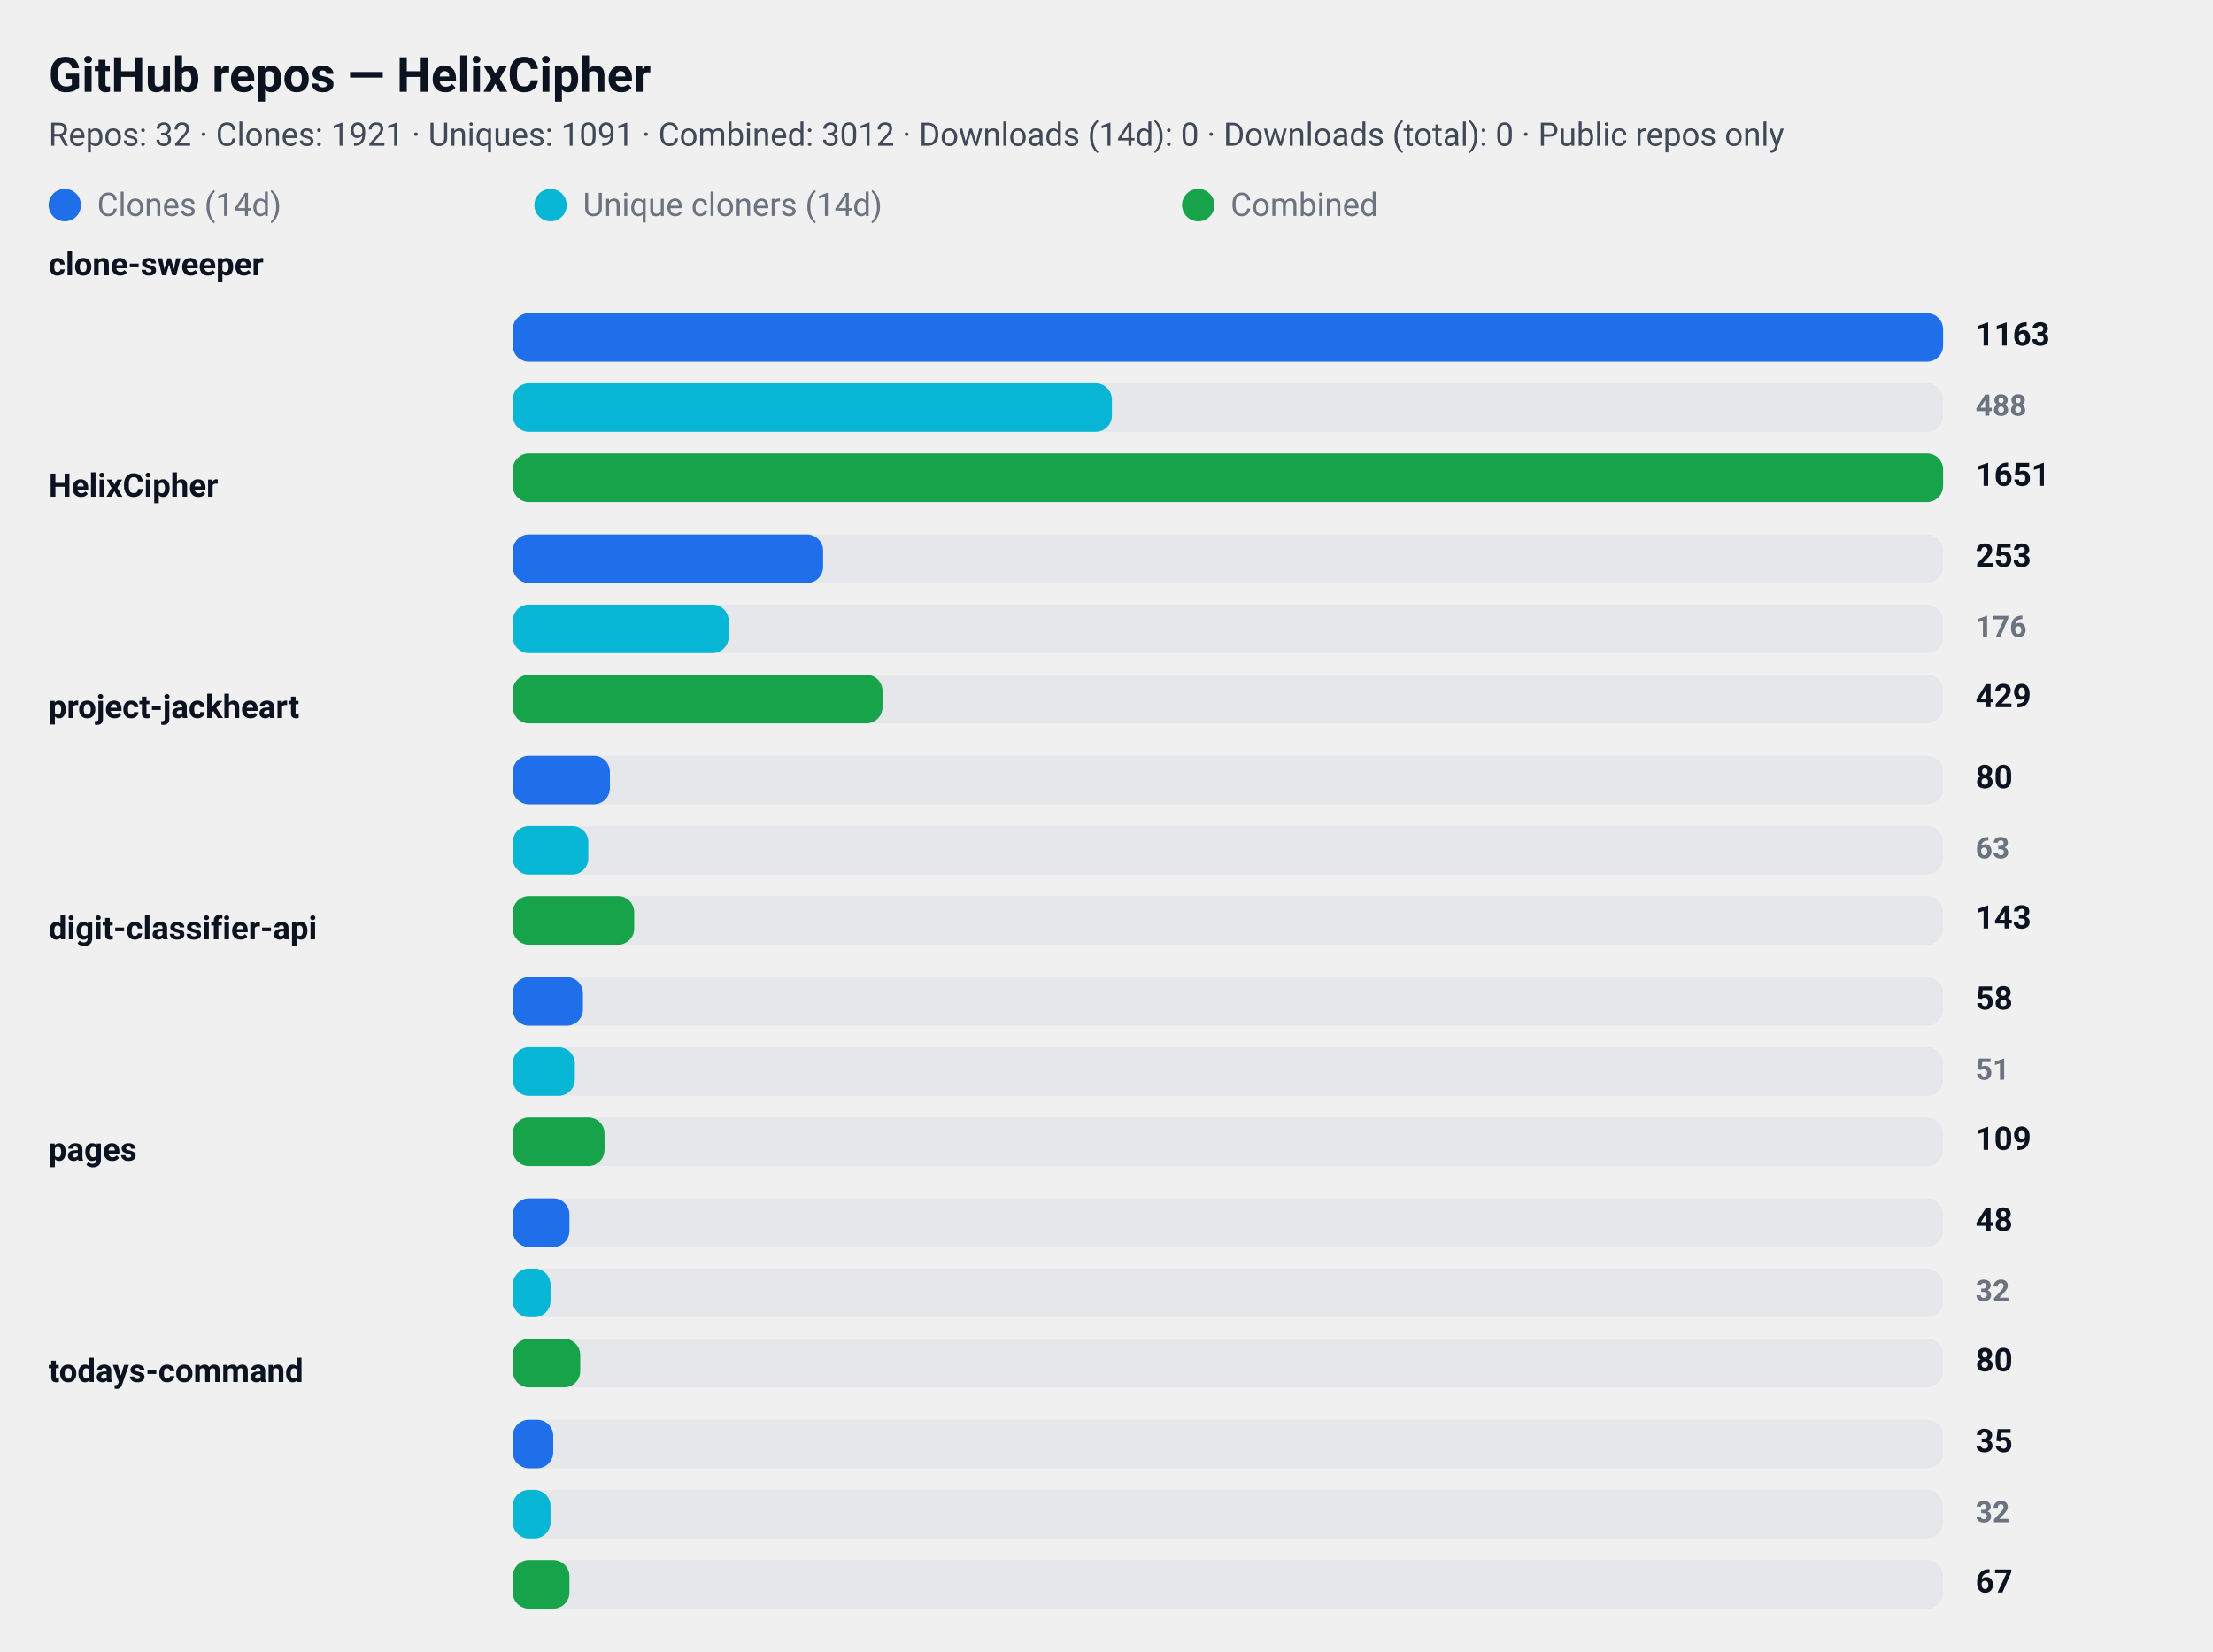
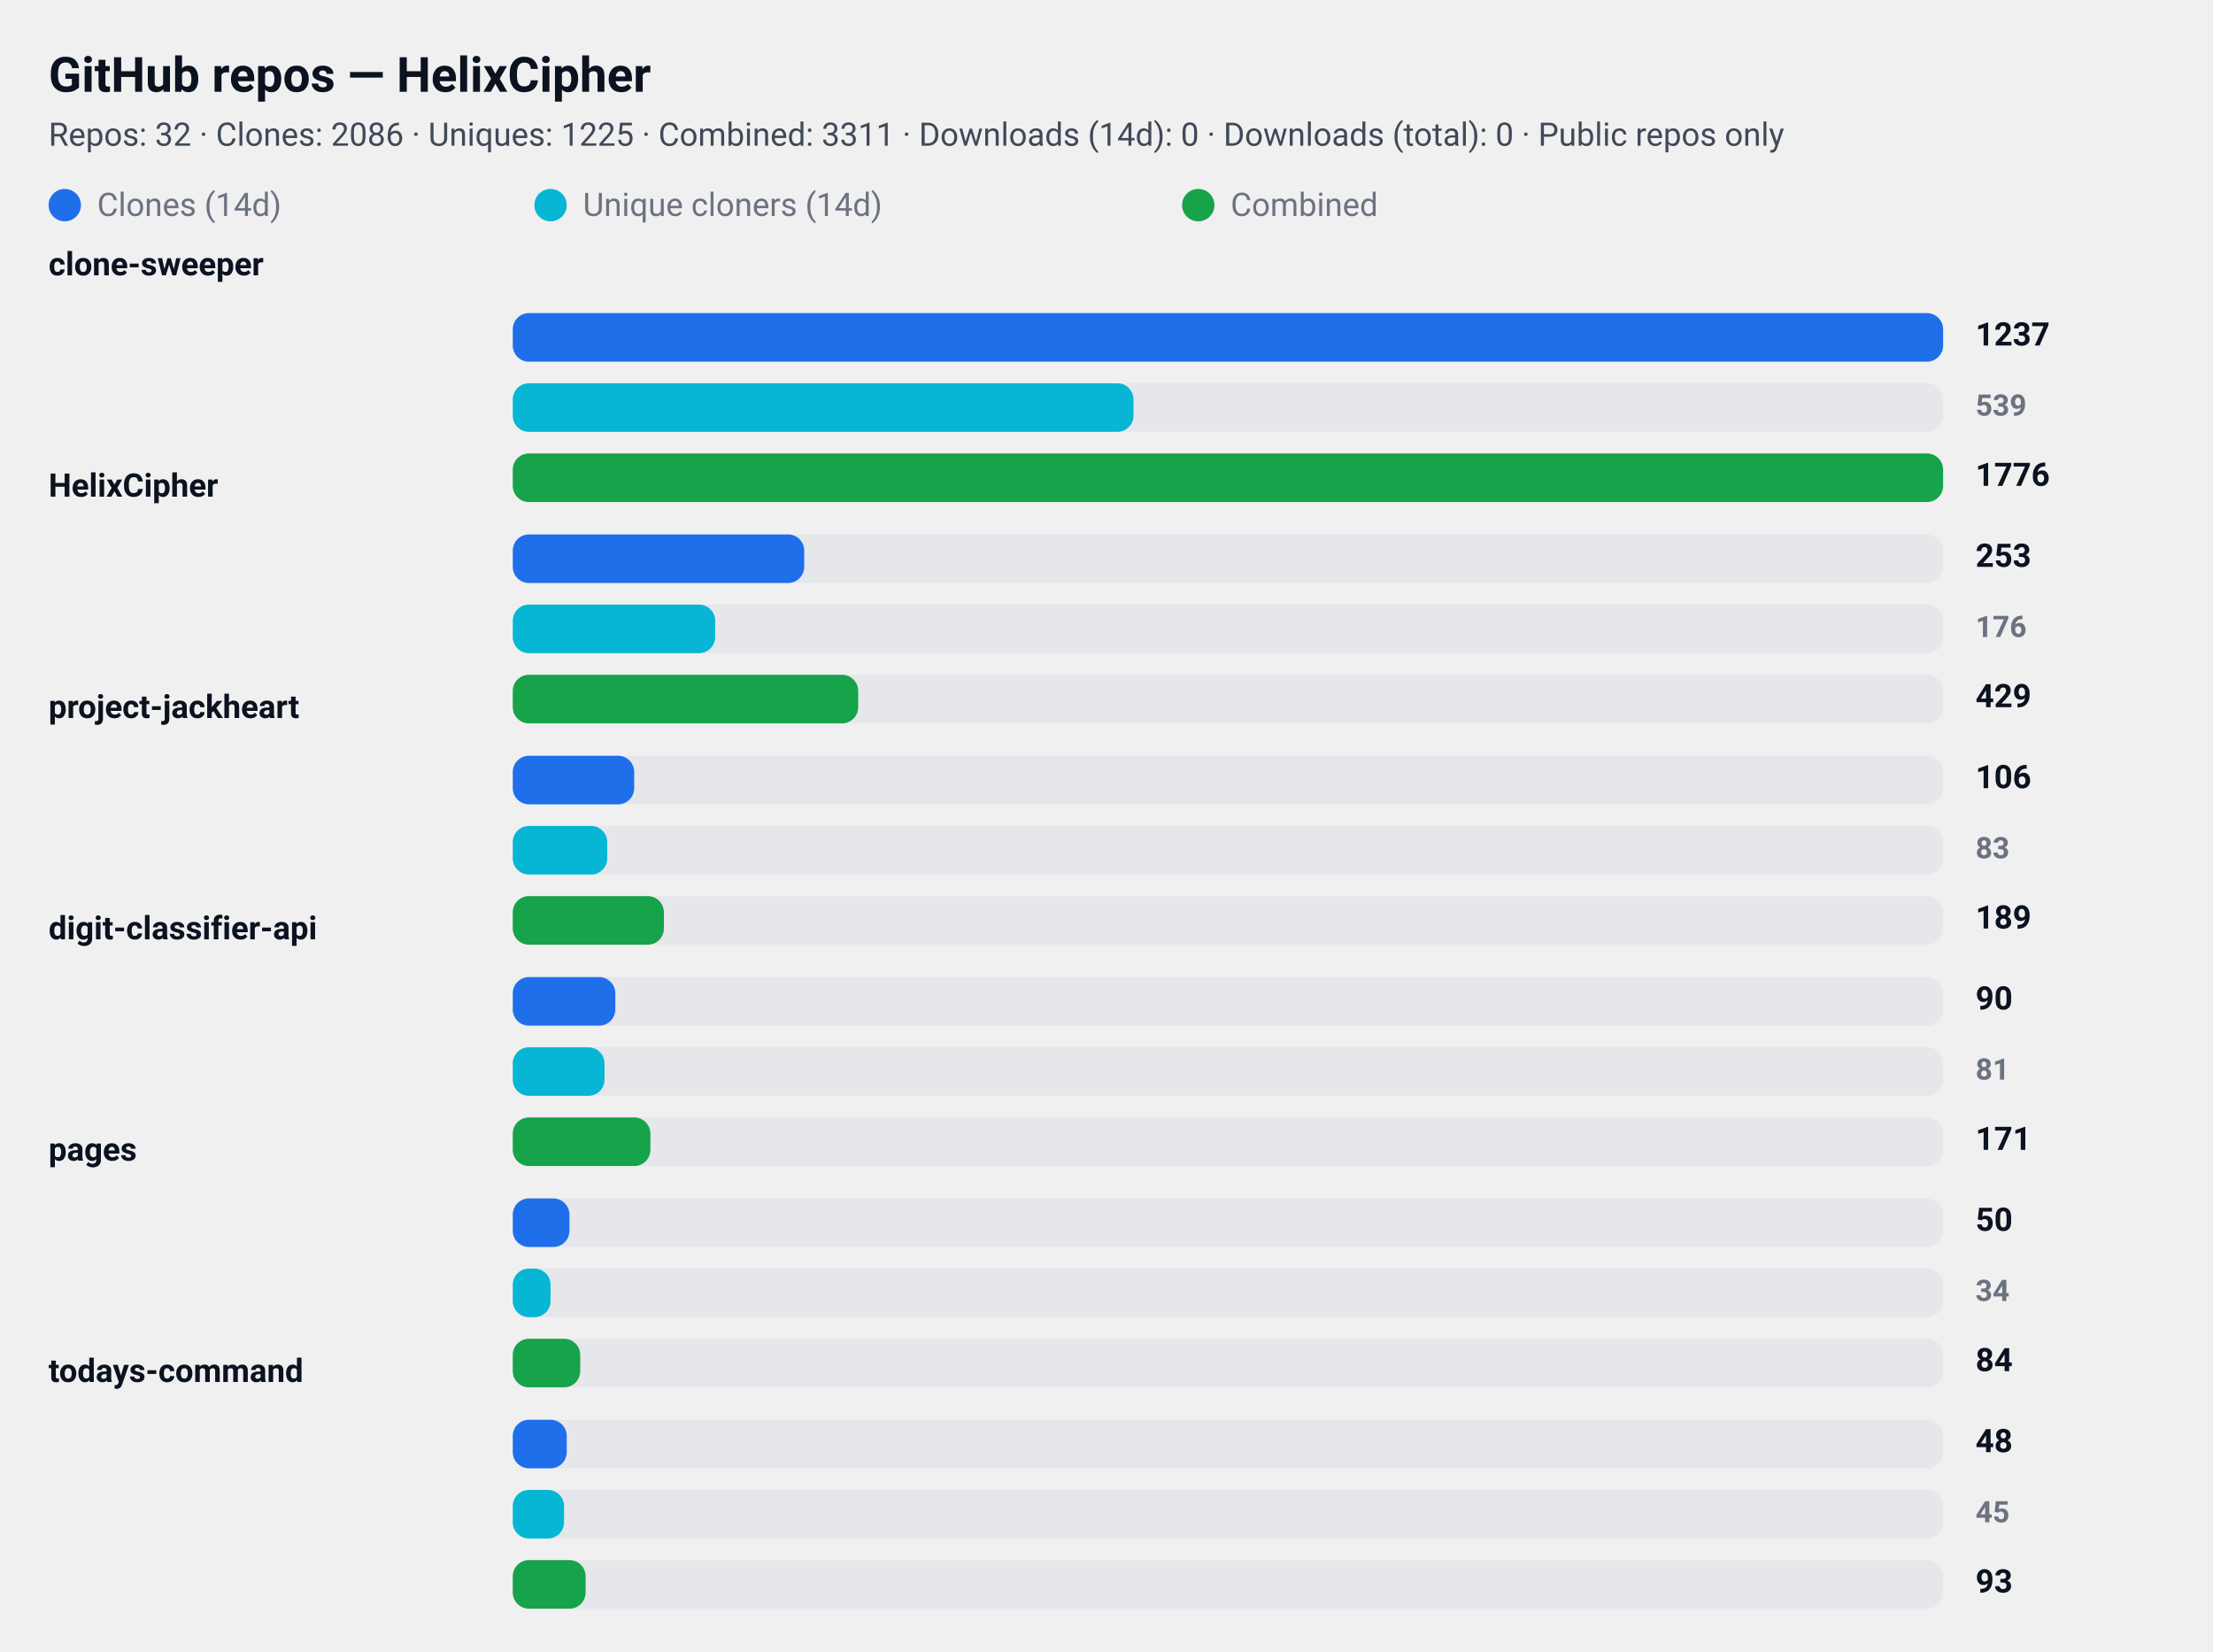
<svg xmlns="http://www.w3.org/2000/svg" width="820" height="612" viewBox="0 0 820 612" role="img" aria-label="GitHub repository clone statistics">
  <style>
  .card  { font-family: "Segoe UI", Roboto, "Helvetica Neue", Arial, sans-serif; }
  .title { font-weight: 700; font-size: 18px; fill: #0b1220; }
  .meta  { font-weight: 400; font-size: 12px; fill: #374151; opacity: 0.95; }
  .label { font-weight: 600; font-size: 12px; fill: #0b1220; }
  .count { font-weight: 700; font-size: 12px; fill: #0b1220; text-anchor: start; }
  .count-small { font-weight: 600; font-size: 11px; fill:#6b7280; text-anchor: start; }
  .muted { font-size:12px; fill:#6b7280; }

  .bar-clone { fill: #1f6feb; rx:6; }
  .bar-uniq  { fill: #06b6d4; rx:6; }
  .bar-comb  { fill: #16a34a; rx:6; }

  .bar-bg { fill: #e5e7eb; rx:6; }
  @media (prefers-color-scheme: dark) {
    .title, .meta, .label, .count, .count-small, .muted { fill: #ffffff; }
    .meta, .count-small { opacity: 0.9; }
  }
</style>
  <rect x="0" y="0" width="820" height="612" rx="12" fill="transparent" />
  <text x="18" y="34" class="title card">GitHub repos — HelixCipher</text>
-   <text x="18" y="54" class="meta card">Repos: 32 · Clones: 1921 · Uniques: 1091 · Combined: 3012 · Downloads (14d): 0 · Downloads (total): 0 · Public repos only</text>
+   <text x="18" y="54" class="meta card">Repos: 32 · Clones: 2086 · Uniques: 1225 · Combined: 3311 · Downloads (14d): 0 · Downloads (total): 0 · Public repos only</text>
  <g id="legend">
    <rect x="18" y="70" width="12" height="12" class="bar-clone" />
    <text x="36" y="80" class="muted card">Clones (14d)</text>
    <rect x="198" y="70" width="12" height="12" class="bar-uniq" />
    <text x="216" y="80" class="muted card">Unique cloners (14d)</text>
    <rect x="438" y="70" width="12" height="12" class="bar-comb" />
    <text x="456" y="80" class="muted card">Combined</text>
  </g>
  <text x="18" y="102" class="label card">clone-sweeper</text>
  <rect x="190" y="116" width="530" height="18" class="bar-bg" />
  <rect x="190" y="116" width="530" height="18" class="bar-clone" />
-   <text x="732" y="128" class="count card">1163</text>
+   <text x="732" y="128" class="count card">1237</text>
  <rect x="190" y="142" width="530" height="18" class="bar-bg" />
-   <rect x="190" y="142" width="222" height="18" class="bar-uniq" />
-   <text x="732" y="154" class="count-small card">488</text>
+   <rect x="190" y="142" width="230" height="18" class="bar-uniq" />
+   <text x="732" y="154" class="count-small card">539</text>
  <rect x="190" y="168" width="530" height="18" class="bar-bg" />
  <rect x="190" y="168" width="530" height="18" class="bar-comb" />
-   <text x="732" y="180" class="count card">1651</text>
+   <text x="732" y="180" class="count card">1776</text>
  <text x="18" y="184" class="label card">HelixCipher</text>
  <rect x="190" y="198" width="530" height="18" class="bar-bg" />
-   <rect x="190" y="198" width="115" height="18" class="bar-clone" />
+   <rect x="190" y="198" width="108" height="18" class="bar-clone" />
  <text x="732" y="210" class="count card">253</text>
  <rect x="190" y="224" width="530" height="18" class="bar-bg" />
-   <rect x="190" y="224" width="80" height="18" class="bar-uniq" />
+   <rect x="190" y="224" width="75" height="18" class="bar-uniq" />
  <text x="732" y="236" class="count-small card">176</text>
  <rect x="190" y="250" width="530" height="18" class="bar-bg" />
-   <rect x="190" y="250" width="137" height="18" class="bar-comb" />
+   <rect x="190" y="250" width="128" height="18" class="bar-comb" />
  <text x="732" y="262" class="count card">429</text>
  <text x="18" y="266" class="label card">project-jackheart</text>
  <rect x="190" y="280" width="530" height="18" class="bar-bg" />
-   <rect x="190" y="280" width="36" height="18" class="bar-clone" />
-   <text x="732" y="292" class="count card">80</text>
+   <rect x="190" y="280" width="45" height="18" class="bar-clone" />
+   <text x="732" y="292" class="count card">106</text>
  <rect x="190" y="306" width="530" height="18" class="bar-bg" />
-   <rect x="190" y="306" width="28" height="18" class="bar-uniq" />
-   <text x="732" y="318" class="count-small card">63</text>
+   <rect x="190" y="306" width="35" height="18" class="bar-uniq" />
+   <text x="732" y="318" class="count-small card">83</text>
  <rect x="190" y="332" width="530" height="18" class="bar-bg" />
-   <rect x="190" y="332" width="45" height="18" class="bar-comb" />
-   <text x="732" y="344" class="count card">143</text>
+   <rect x="190" y="332" width="56" height="18" class="bar-comb" />
+   <text x="732" y="344" class="count card">189</text>
  <text x="18" y="348" class="label card">digit-classifier-api</text>
  <rect x="190" y="362" width="530" height="18" class="bar-bg" />
-   <rect x="190" y="362" width="26" height="18" class="bar-clone" />
-   <text x="732" y="374" class="count card">58</text>
+   <rect x="190" y="362" width="38" height="18" class="bar-clone" />
+   <text x="732" y="374" class="count card">90</text>
  <rect x="190" y="388" width="530" height="18" class="bar-bg" />
-   <rect x="190" y="388" width="23" height="18" class="bar-uniq" />
-   <text x="732" y="400" class="count-small card">51</text>
+   <rect x="190" y="388" width="34" height="18" class="bar-uniq" />
+   <text x="732" y="400" class="count-small card">81</text>
  <rect x="190" y="414" width="530" height="18" class="bar-bg" />
-   <rect x="190" y="414" width="34" height="18" class="bar-comb" />
-   <text x="732" y="426" class="count card">109</text>
+   <rect x="190" y="414" width="51" height="18" class="bar-comb" />
+   <text x="732" y="426" class="count card">171</text>
  <text x="18" y="430" class="label card">pages</text>
  <rect x="190" y="444" width="530" height="18" class="bar-bg" />
  <rect x="190" y="444" width="21" height="18" class="bar-clone" />
-   <text x="732" y="456" class="count card">48</text>
+   <text x="732" y="456" class="count card">50</text>
  <rect x="190" y="470" width="530" height="18" class="bar-bg" />
  <rect x="190" y="470" width="14" height="18" class="bar-uniq" />
-   <text x="732" y="482" class="count-small card">32</text>
+   <text x="732" y="482" class="count-small card">34</text>
  <rect x="190" y="496" width="530" height="18" class="bar-bg" />
  <rect x="190" y="496" width="25" height="18" class="bar-comb" />
-   <text x="732" y="508" class="count card">80</text>
+   <text x="732" y="508" class="count card">84</text>
  <text x="18" y="512" class="label card">todays-command</text>
  <rect x="190" y="526" width="530" height="18" class="bar-bg" />
-   <rect x="190" y="526" width="15" height="18" class="bar-clone" />
-   <text x="732" y="538" class="count card">35</text>
+   <rect x="190" y="526" width="20" height="18" class="bar-clone" />
+   <text x="732" y="538" class="count card">48</text>
  <rect x="190" y="552" width="530" height="18" class="bar-bg" />
-   <rect x="190" y="552" width="14" height="18" class="bar-uniq" />
-   <text x="732" y="564" class="count-small card">32</text>
+   <rect x="190" y="552" width="19" height="18" class="bar-uniq" />
+   <text x="732" y="564" class="count-small card">45</text>
  <rect x="190" y="578" width="530" height="18" class="bar-bg" />
-   <rect x="190" y="578" width="21" height="18" class="bar-comb" />
-   <text x="732" y="590" class="count card">67</text>
+   <rect x="190" y="578" width="27" height="18" class="bar-comb" />
+   <text x="732" y="590" class="count card">93</text>
</svg>
